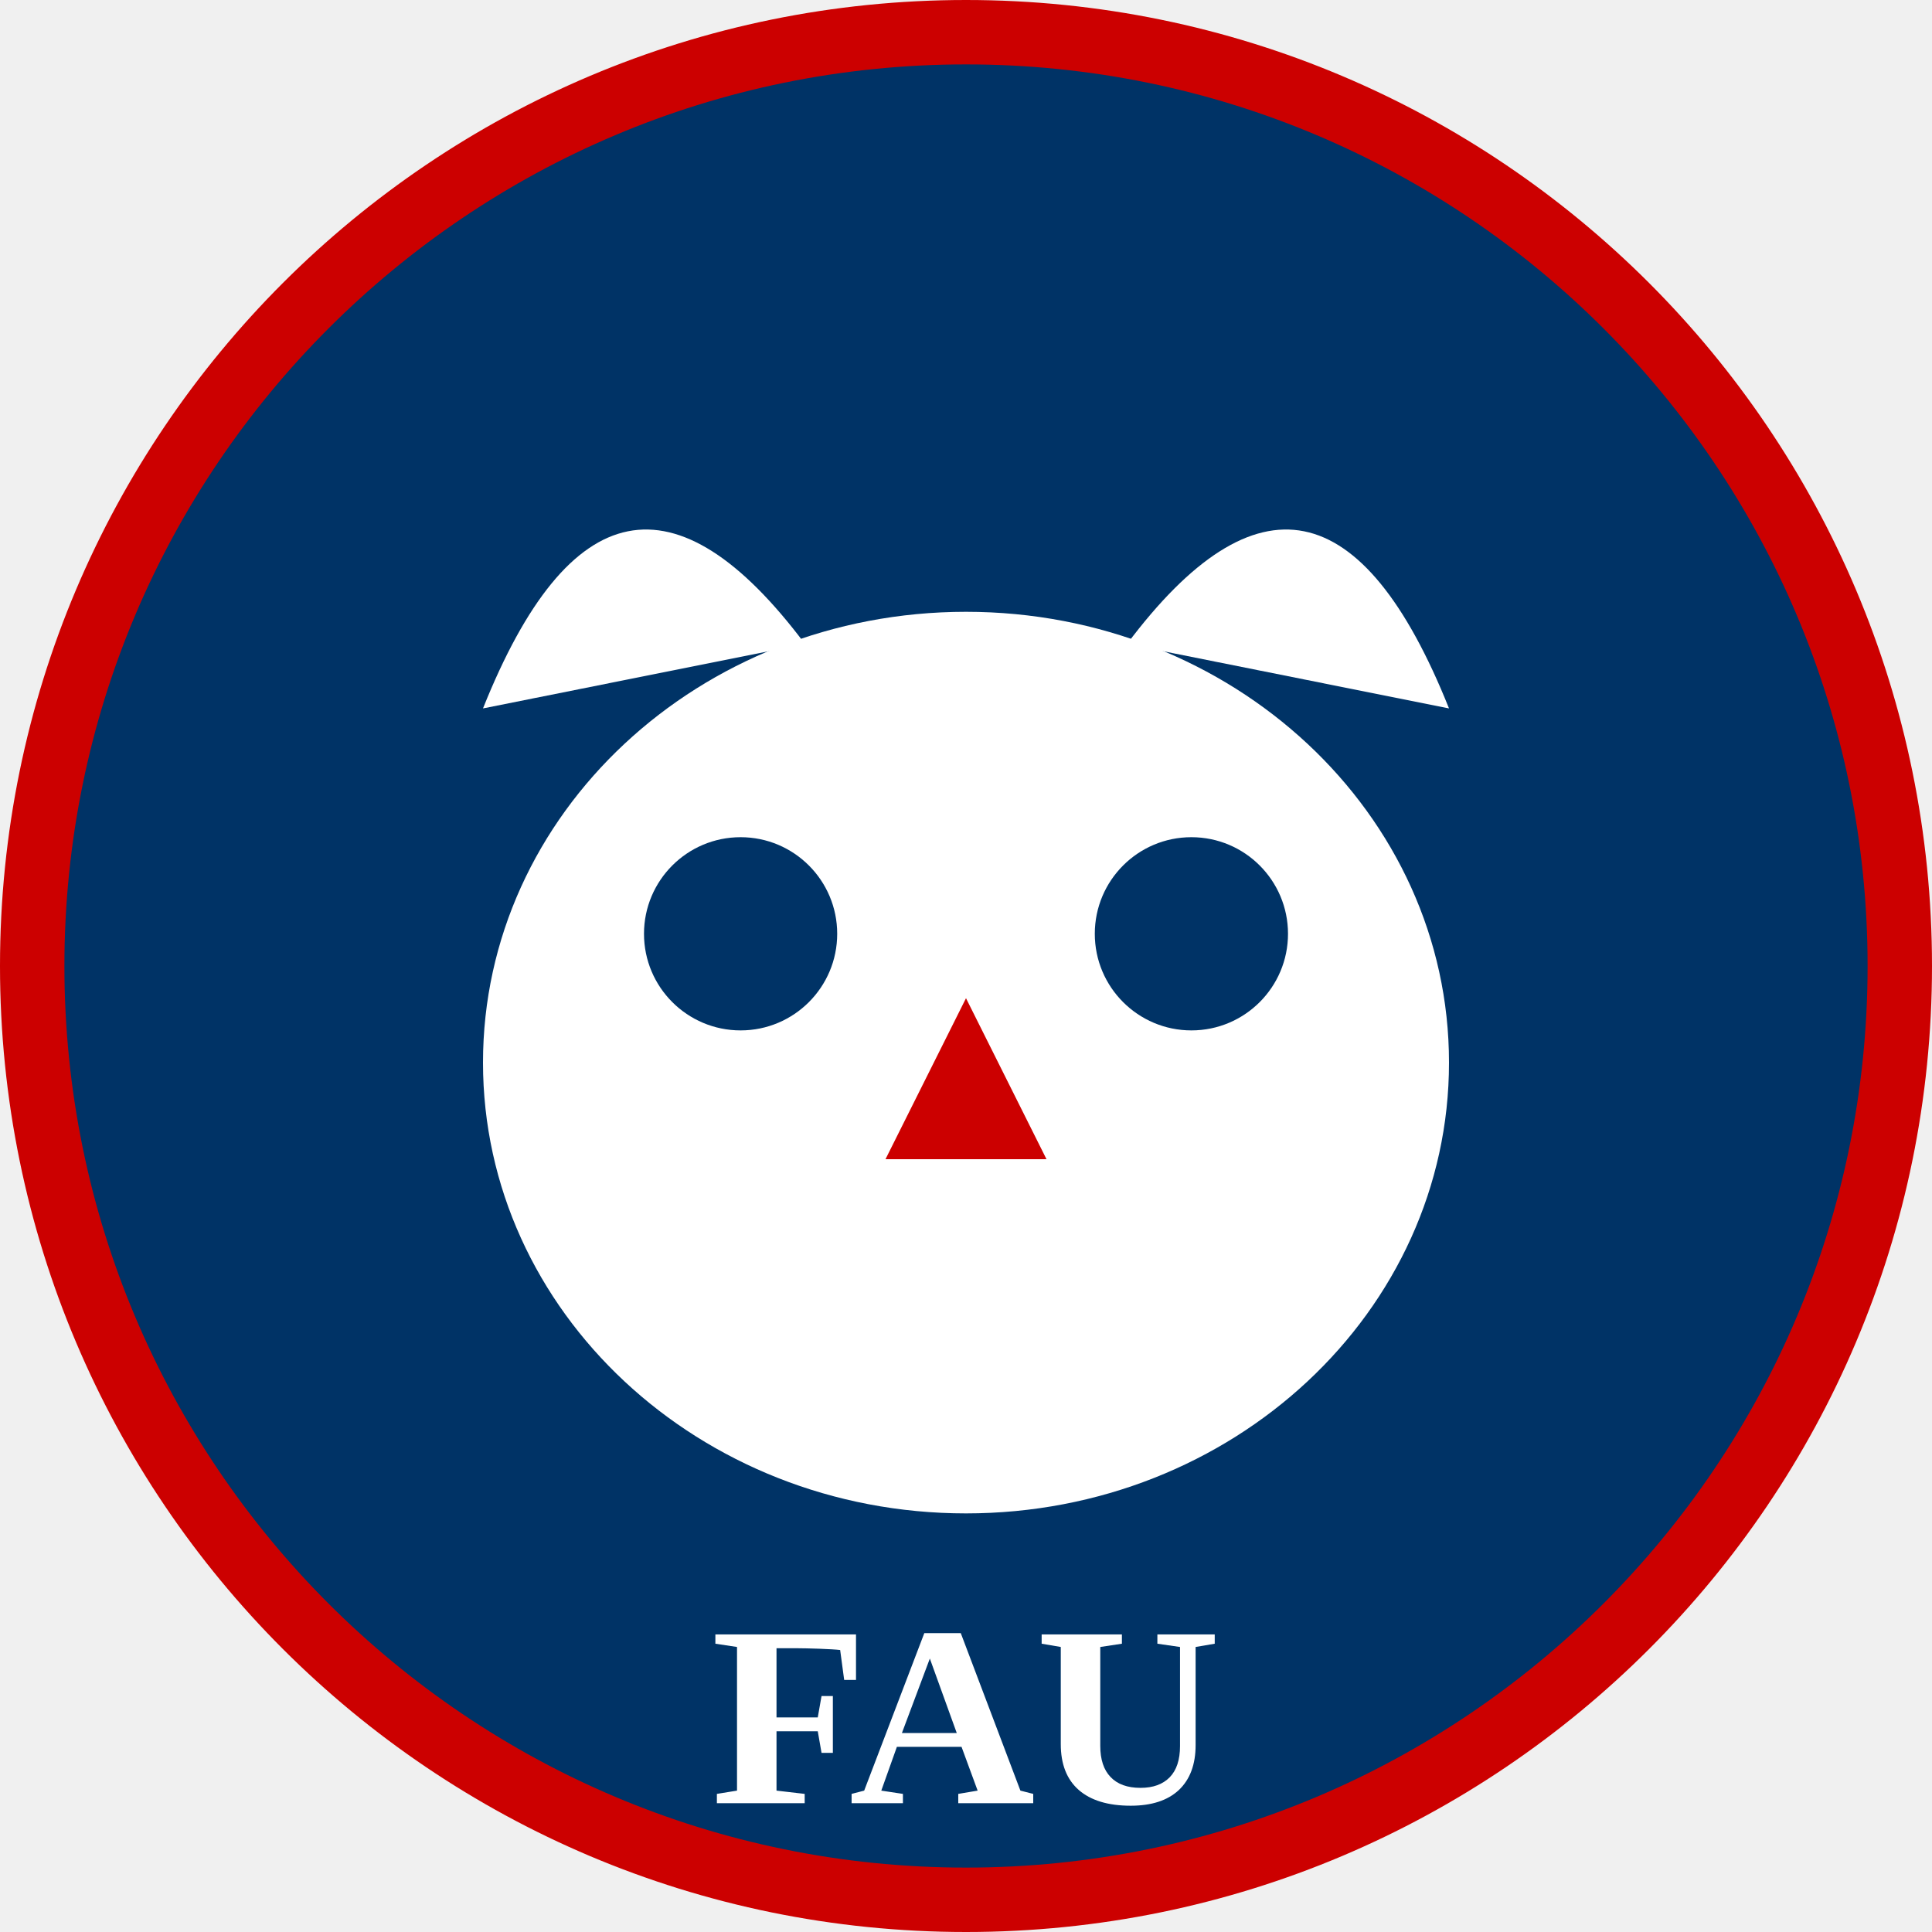
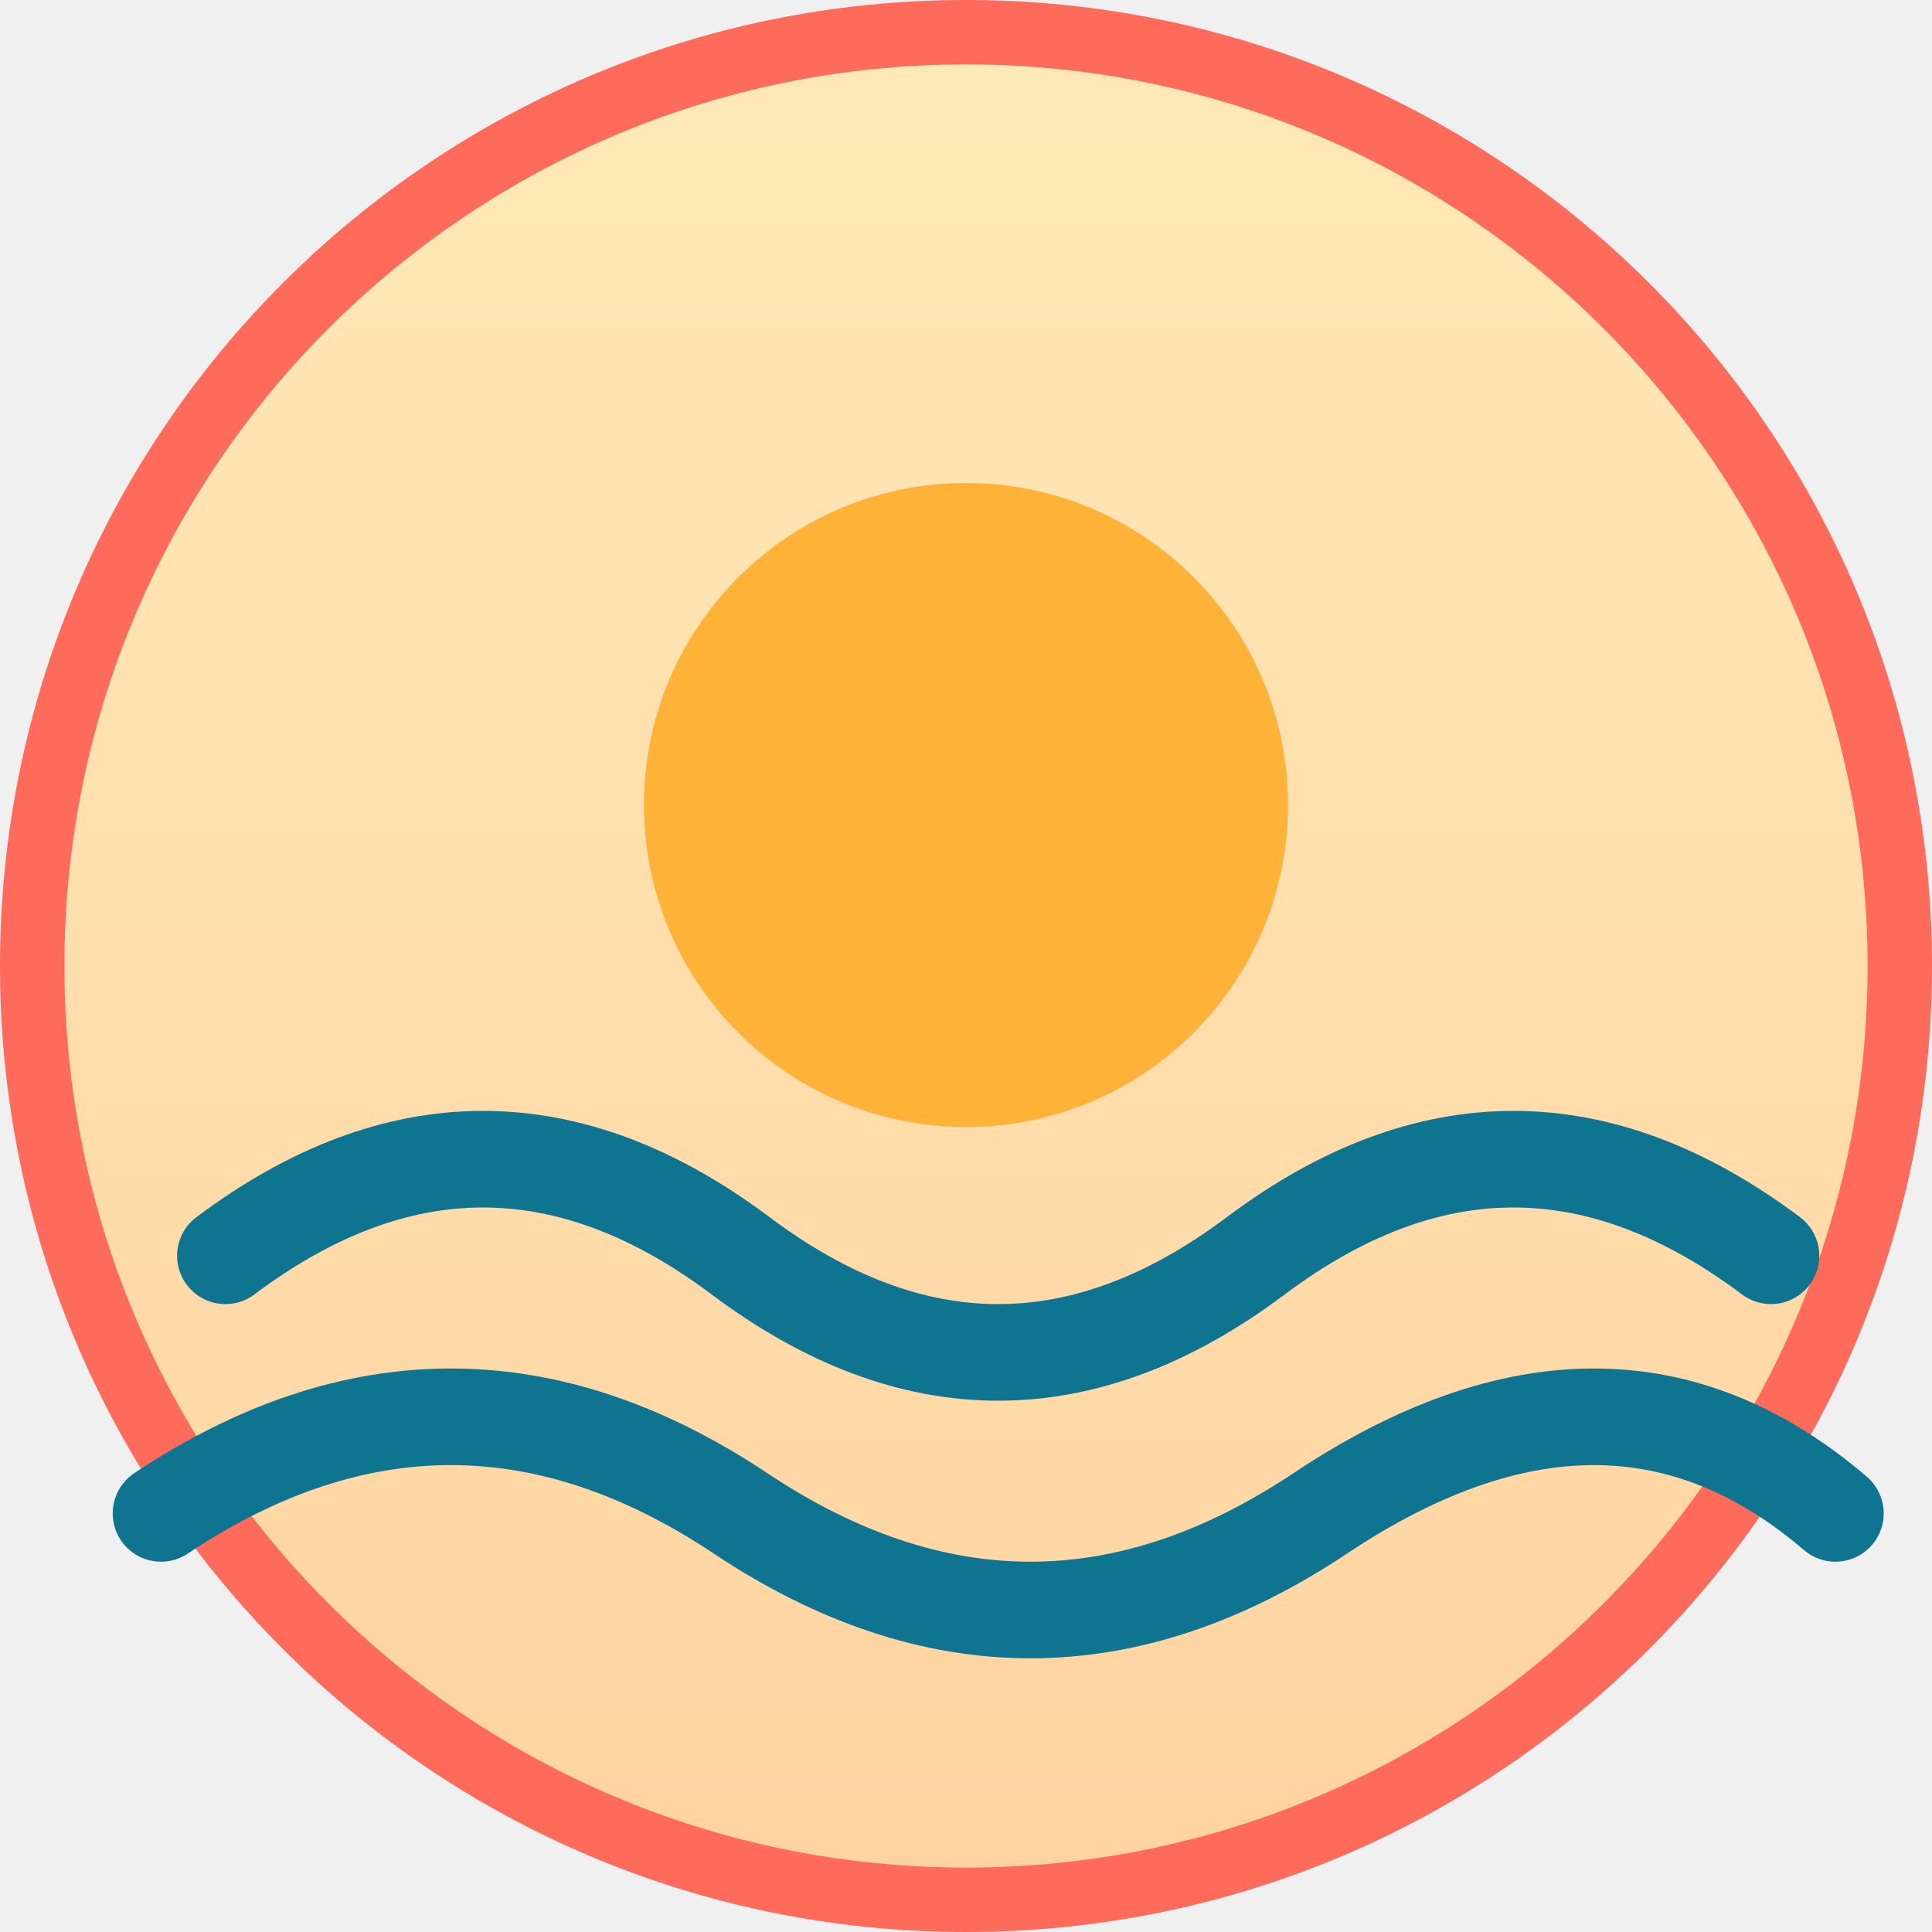
- <svg xmlns="http://www.w3.org/2000/svg" viewBox="0 0 120 120" width="120" height="120" role="img" aria-label="FAU Weather owl logo">
-   <circle cx="60" cy="60" r="58" fill="#003366" stroke="#CC0000" stroke-width="4" />
-   <g fill="#FFFFFF">
-     <ellipse cx="60" cy="66" rx="30" ry="28" />
-     <circle cx="46" cy="58" r="12" fill="#FFFFFF" />
-     <circle cx="74" cy="58" r="12" fill="#FFFFFF" />
-     <circle cx="46" cy="58" r="6" fill="#003366" />
-     <circle cx="74" cy="58" r="6" fill="#003366" />
-     <polygon points="60,62 55,72 65,72" fill="#CC0000" />
-     <path d="M30 44 Q38 24 50 40 Z" fill="#FFFFFF" />
-     <path d="M90 44 Q82 24 70 40 Z" fill="#FFFFFF" />
+ <svg xmlns="http://www.w3.org/2000/svg" viewBox="0 0 120 120" width="120" height="120" role="img" aria-label="Beach weather logo">
+   <defs>
+     <linearGradient id="sky" x1="0" y1="0" x2="0" y2="1">
+       <stop offset="0%" stop-color="#FFE9B8" />
+       <stop offset="100%" stop-color="#FFD3A0" />
+     </linearGradient>
+   </defs>
+   <circle cx="60" cy="60" r="58" fill="url(#sky)" stroke="#FF6B5B" stroke-width="4" />
+   <circle cx="60" cy="50" r="20" fill="#FFB238" />
+   <g stroke="#0E7490" stroke-width="6" stroke-linecap="round" fill="none">
+     <path d="M14 78 Q30 66 46 78 T78 78 T110 78" />
+     <path d="M10 94 Q28 82 46 94 T82 94 T114 94" />
  </g>
-   <text x="60" y="112" text-anchor="middle" font-family="Georgia, 'Times New Roman', serif" font-size="16" font-weight="bold" fill="#FFFFFF">FAU</text>
</svg>
